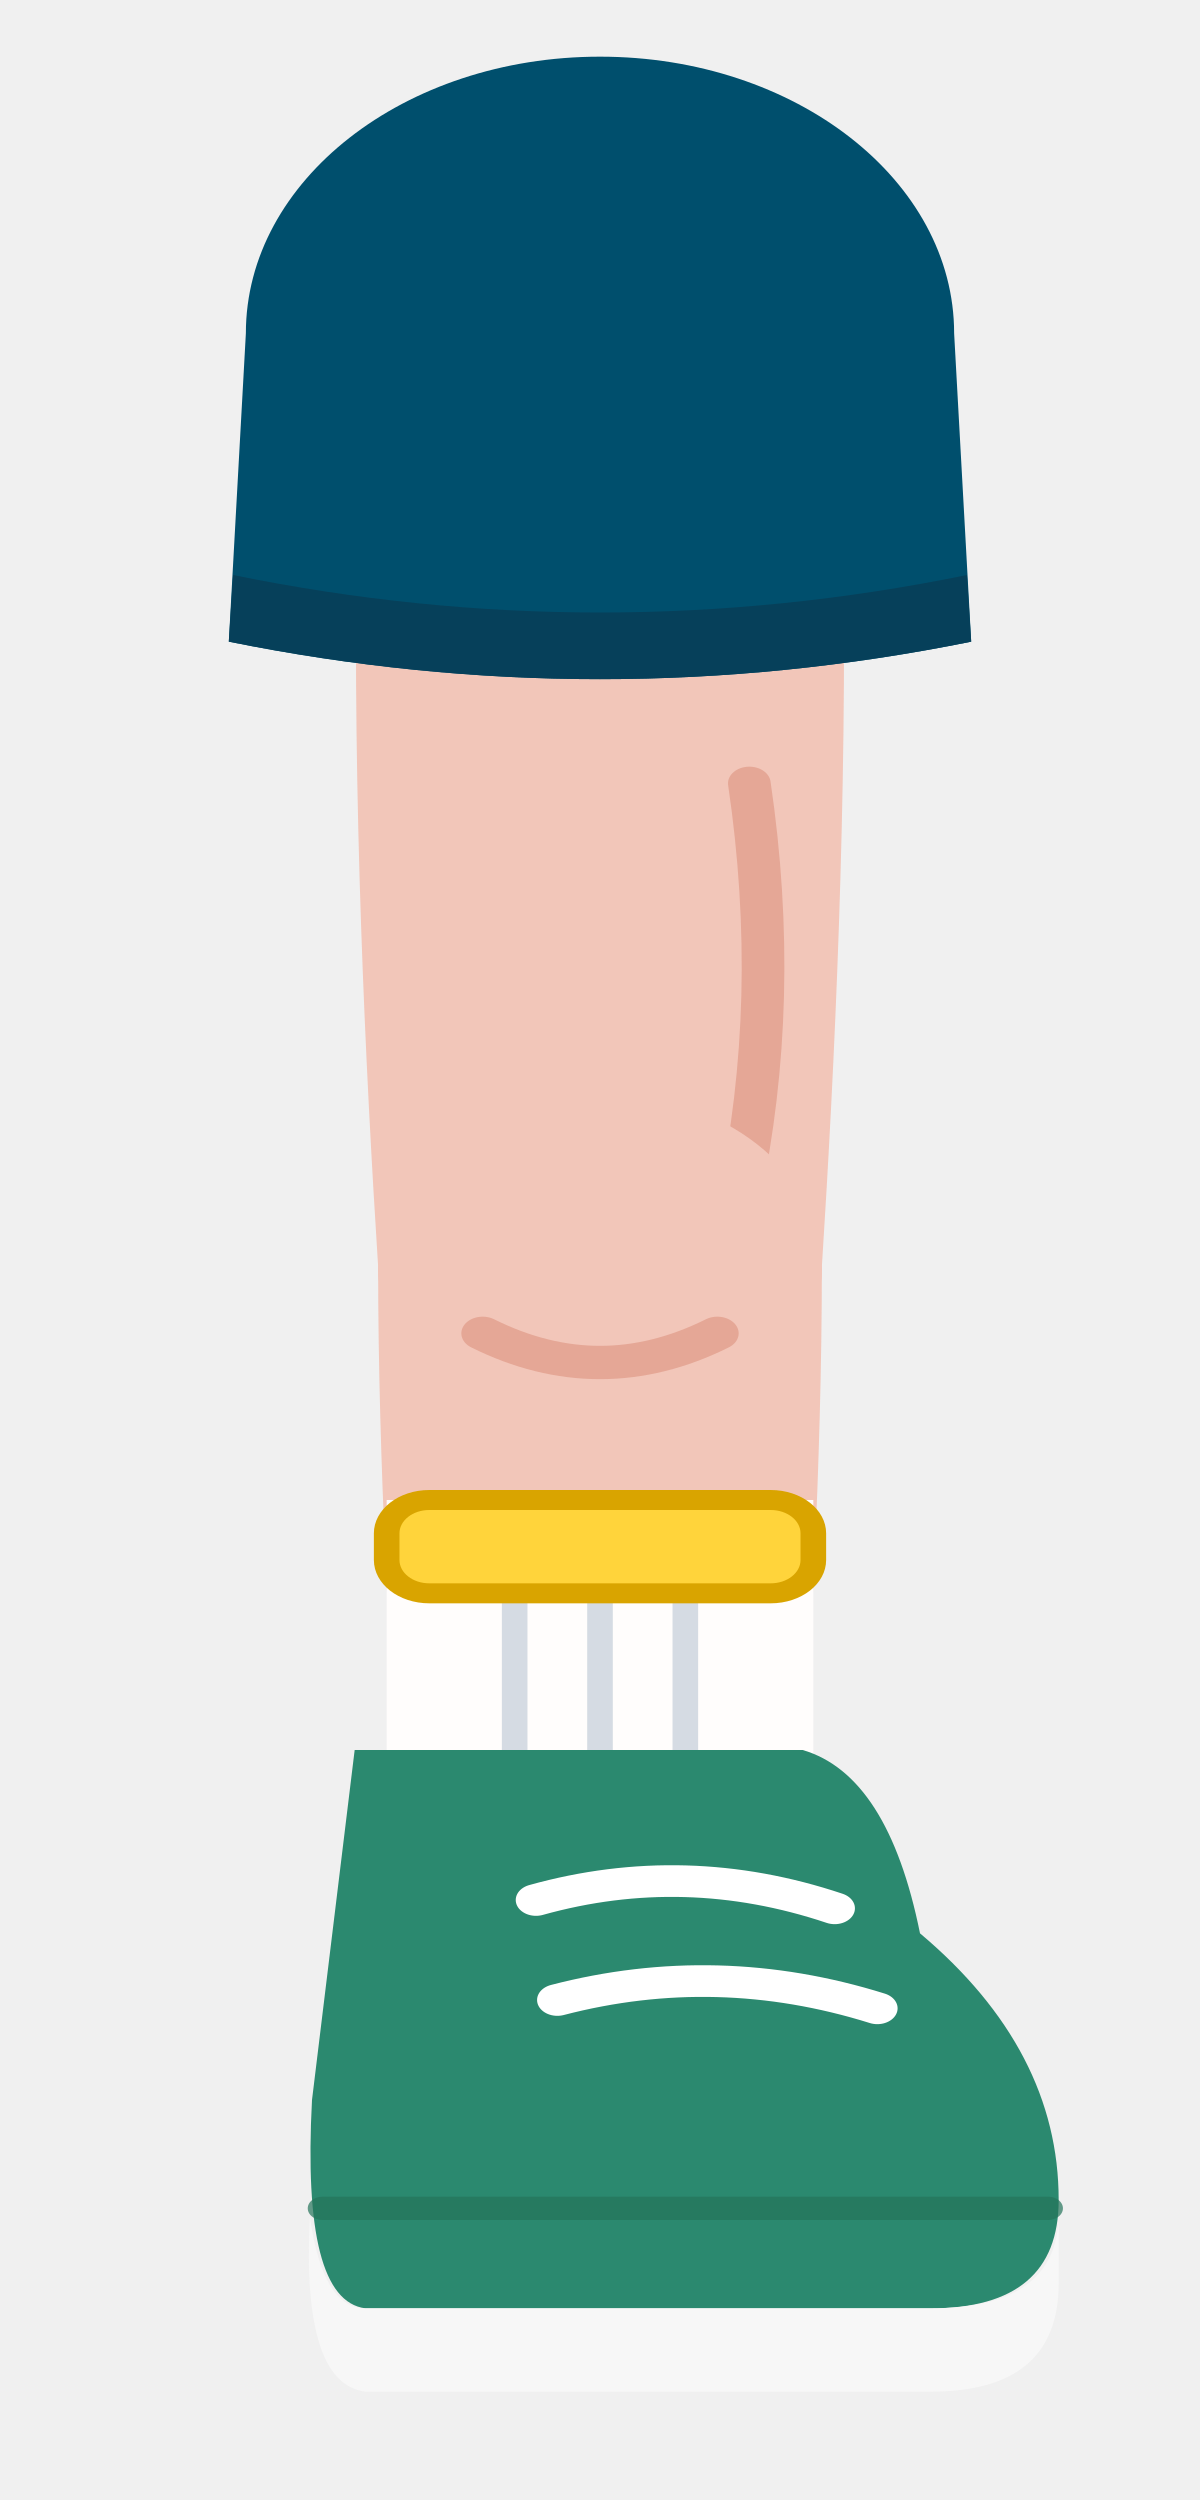
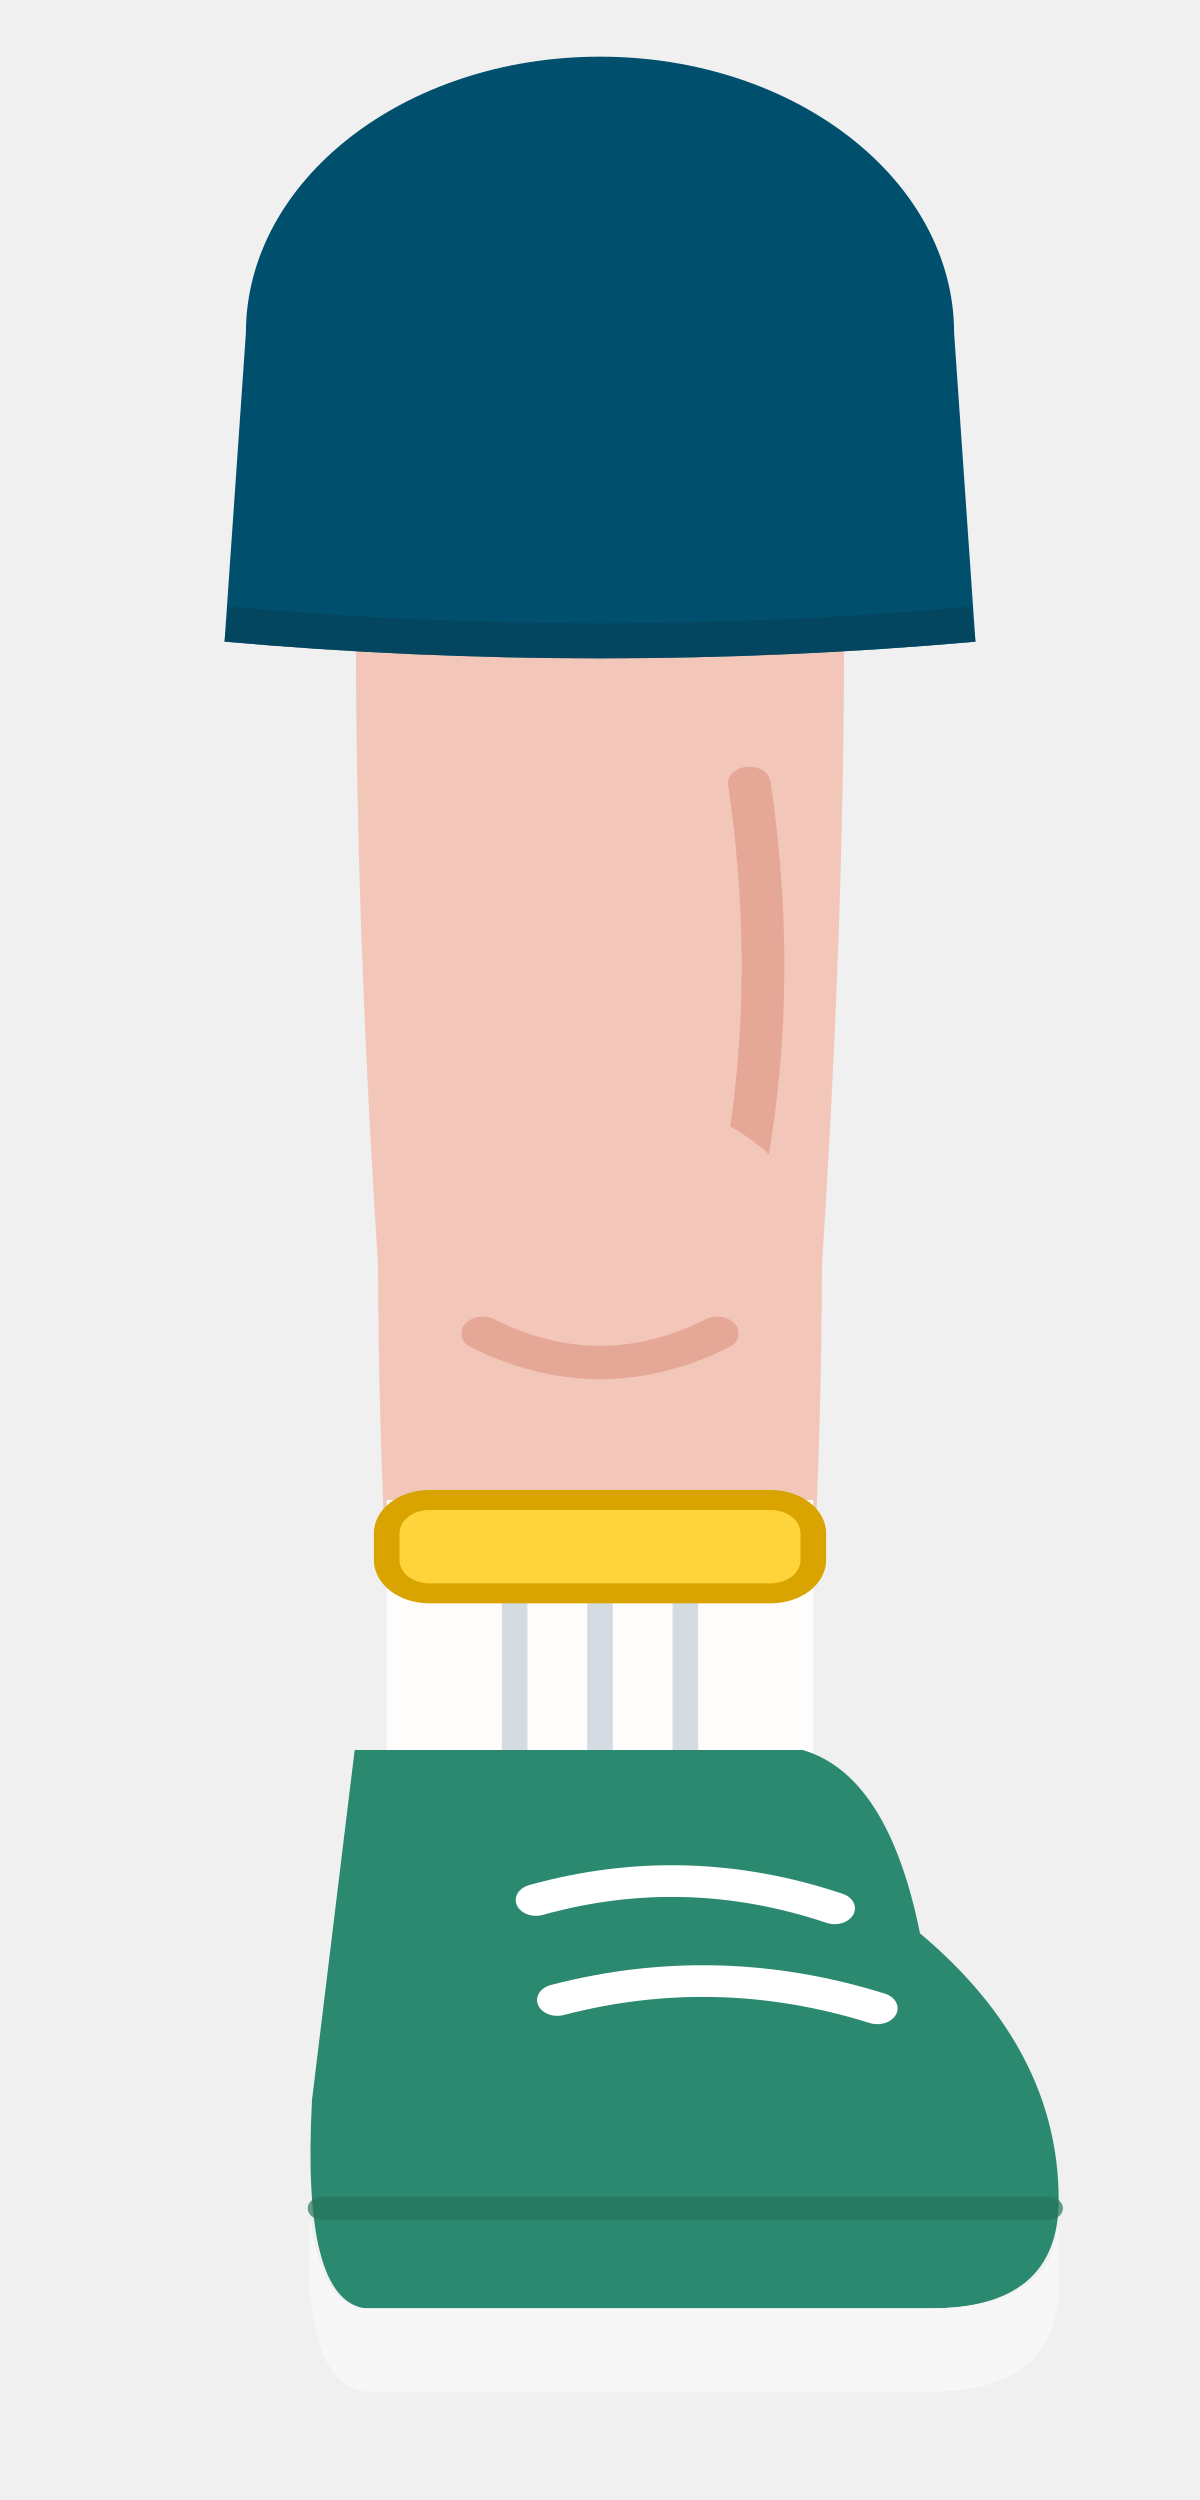
<svg xmlns="http://www.w3.org/2000/svg" viewBox="-36 -20 72 150" width="144" height="300">
  <g id="arriba" data-largo="56">
    <g class="base">
      <g transform="scale(1.28,1)">
        <path class="m-piel" fill="#f2c6b9" d="M-11.4,12 C-11.6,28 -11,44 -10.4,56 A10.4,10.4 0 0 0 10.4,56 C11,44 11.6,28 11.4,12 Z" />
-         <path class="m-short" fill="#004f6d" d="M-16.6,0 A16.6,16.6 0 0 1 16.6,0 L17.4,18.5 Q0,23 -17.4,18.5 Z" />
+         <path class="m-short" fill="#004f6d" d="M-16.6,0 A16.6,16.6 0 0 1 16.6,0 L17.6,18.5 Q0,20.5 -17.6,18.5 Z" />
      </g>
    </g>
    <g class="detalle">
      <g transform="scale(1.28,1)">
-         <path fill="#06405a" d="M-17.2,14.5 Q0,19 17.2,14.5 L17.4,18.5 Q0,23 -17.4,18.5 Z" />
+         <path fill="#06405a" opacity=".7" d="M-17.4,16.4 Q0,18.4 17.4,16.4 L17.6,18.5 Q0,20.5 -17.6,18.5 Z" />
        <path fill="none" stroke="#e5a796" stroke-width="2" stroke-linecap="round" d="M7,27 Q8.5,40 6.5,52" />
      </g>
    </g>
  </g>
  <g id="abajo" transform="translate(0,56)">
    <g class="base">
      <g transform="scale(1.28,1)">
        <circle class="m-piel" fill="#f2c6b9" cx="0" cy="0" r="10.4" />
        <path class="m-piel" fill="#f2c6b9" d="M-10.4,0 C-10.4,12 -9.8,24 -9.4,34 L9.4,34 C9.8,24 10.4,12 10.4,0 Z" />
        <path class="m-media" fill="#fffdfc" d="M-10,14 L-10,36 L10,36 L10,14 Z" />
        <path class="m-zapato" fill="#2b896f" d="M-11.5,29 L9.5,29 Q13.5,30.5 15,40 Q21.5,47 21.5,56 Q21.5,62.5 15.5,62.5 L-11,62.5 Q-14,62 -13.5,50 Z" />
      </g>
    </g>
    <g class="detalle">
      <g transform="scale(1.28,1)">
        <path fill="none" stroke="#e5a796" stroke-width="2" stroke-linecap="round" d="M-5.5,4 Q0,7.5 5.5,4" />
        <path fill="none" stroke="#d5dbe3" stroke-width="1.2" d="M-4,20 L-4,29 M0,20 L0,29 M4,20 L4,29" />
        <rect x="-10" y="14" width="20" height="5.6" rx="2" fill="#ffd43b" stroke="#d9a400" stroke-width="1.2" />
        <path fill="#f7f7f7" d="M-13.6,57 Q-13,62.5 -11,62.5 L15.5,62.5 Q21.4,62.5 21.5,57 L21.5,61 Q21.5,67.5 15.5,67.5 L-11,67.5 Q-14,67 -13.6,57 Z" />
        <path fill="none" stroke="#24735a" stroke-width="1.4" stroke-linecap="round" opacity=".7" d="M-13,56.5 L21,56.5" />
        <path fill="none" stroke="#ffffff" stroke-width="1.9" stroke-linecap="round" d="M-3,38 Q4,35.5 11,38.5 M-2,44 Q5.5,41.5 13,44.5" />
      </g>
    </g>
  </g>
</svg>
